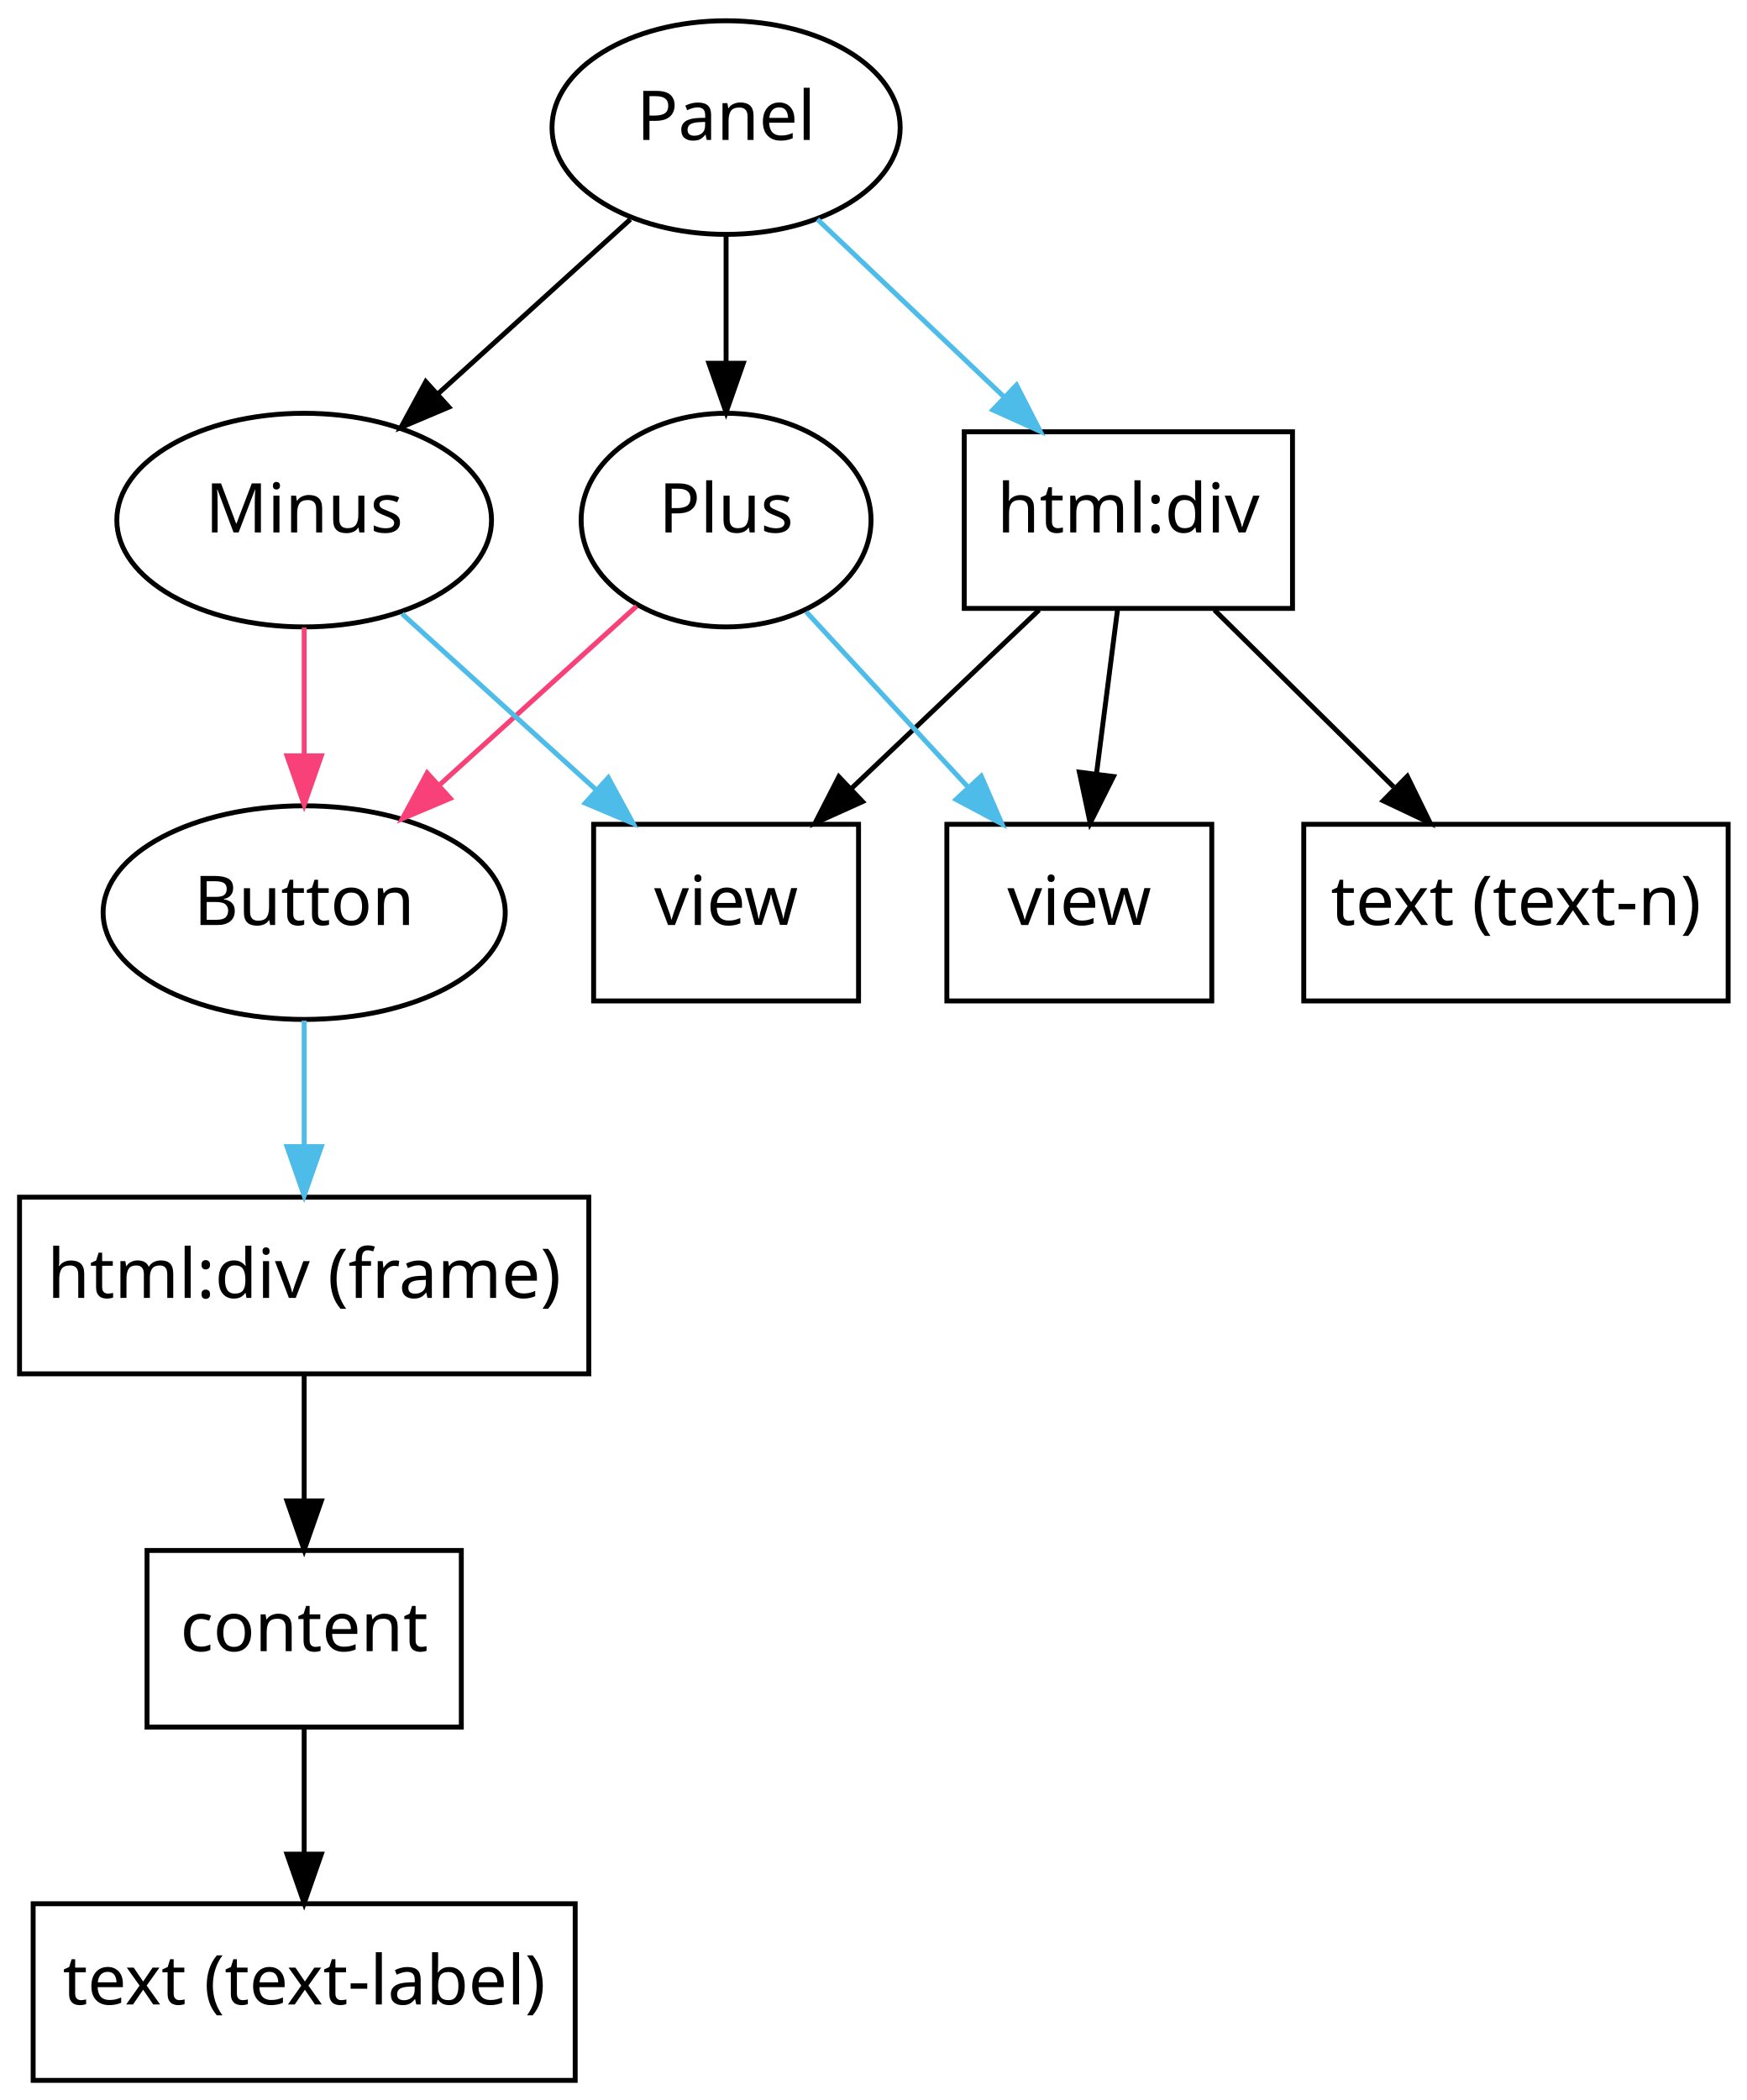
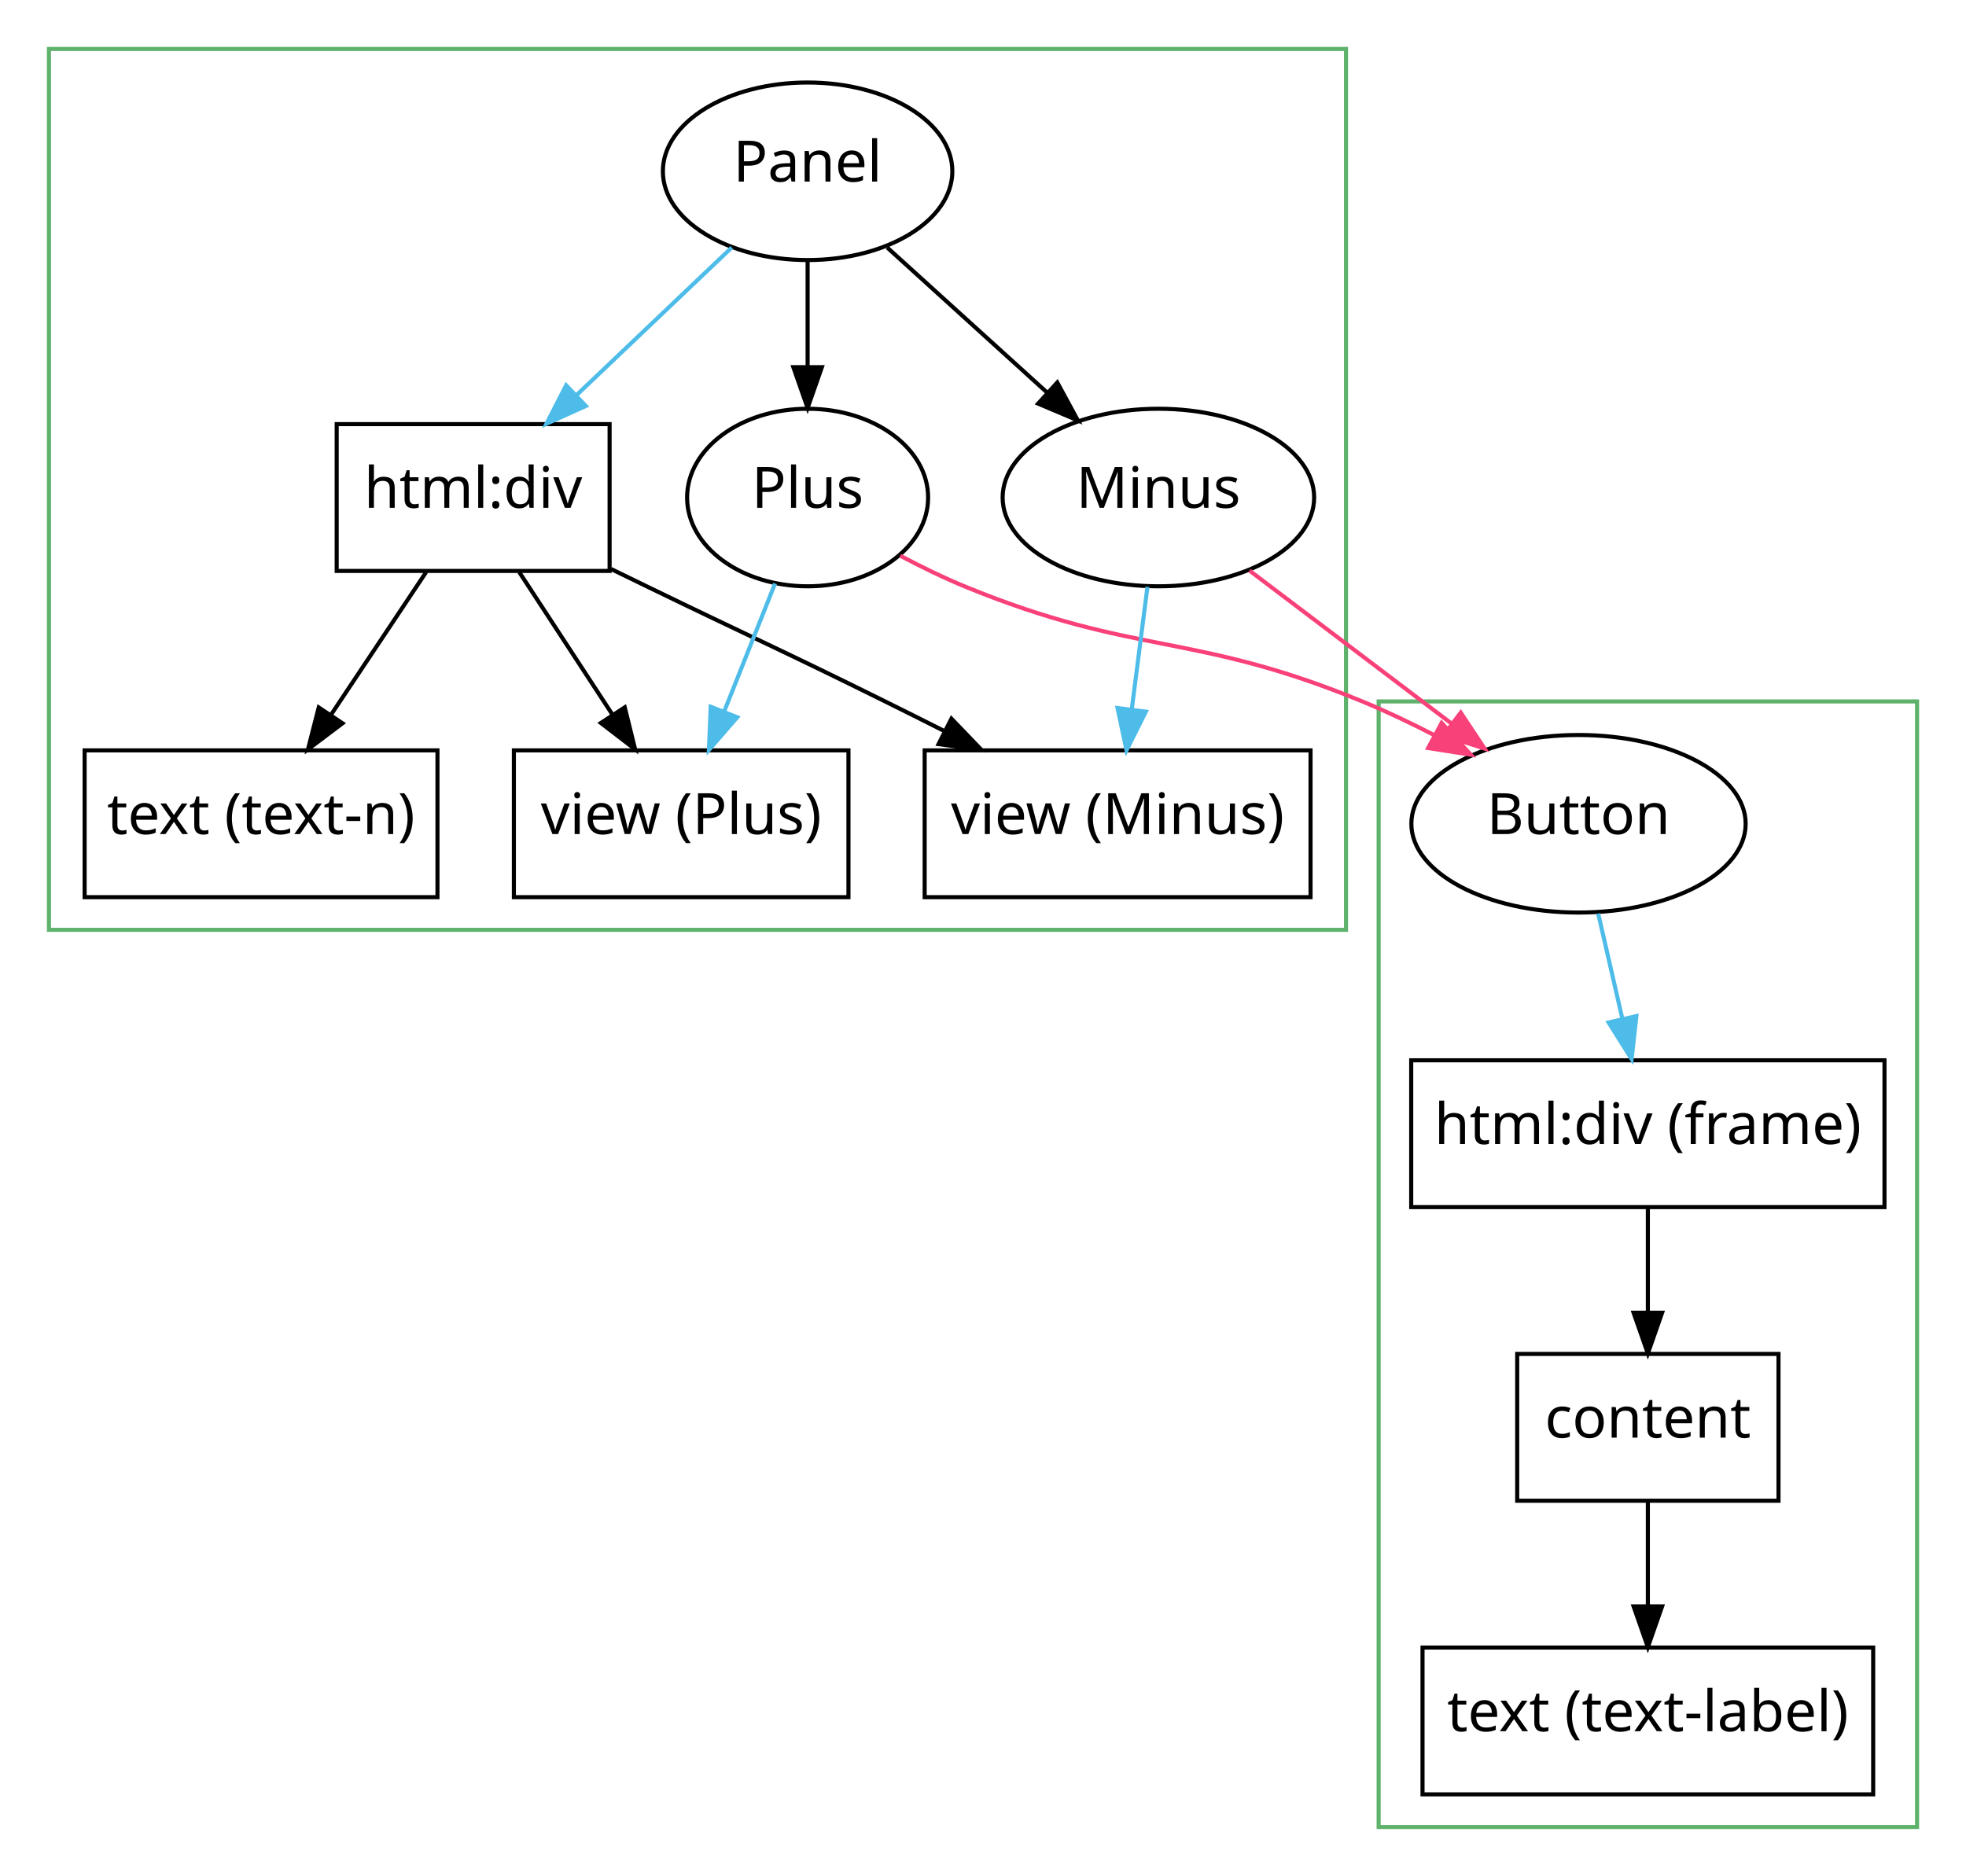
- <svg xmlns="http://www.w3.org/2000/svg" width="356pt" height="428pt" viewBox="0.00 0.00 356.00 428.00">
-   <g id="graph0" class="graph" transform="scale(1 1) rotate(0) translate(4 424)">
-     <polygon fill="white" stroke="white" points="-4,4 -4,-424 352,-424 352,4 -4,4" />
+ <svg xmlns="http://www.w3.org/2000/svg" width="482pt" height="460pt" viewBox="0.00 0.00 482.00 460.00">
+   <g id="graph0" class="graph" transform="scale(1 1) rotate(0) translate(4 456)">
+     <polygon fill="white" stroke="white" points="-4,4 -4,-456 478,-456 478,4 -4,4" />
+     <g id="clust1" class="cluster">
+       <polygon fill="none" stroke="#5eb26b" points="8,-228 8,-444 326,-444 326,-228 8,-228" />
+     </g>
+     <g id="clust2" class="cluster">
+       <polygon fill="none" stroke="#5eb26b" points="334,-8 334,-284 466,-284 466,-8 334,-8" />
+     </g>
    <g id="node1" class="node">
-       <polygon fill="none" stroke="black" points="259.455,-336 192.545,-336 192.545,-300 259.455,-300 259.455,-336" />
-       <text text-anchor="middle" x="226" y="-315.474" font-family="Avenir Next" font-size="14.00">html:div</text>
+       <polygon fill="none" stroke="black" points="145.455,-352 78.544,-352 78.544,-316 145.455,-316 145.455,-352" />
+       <text text-anchor="middle" x="112" y="-331.474" font-family="Avenir Next" font-size="14.00">html:div</text>
    </g>
    <g id="node2" class="node">
-       <polygon fill="none" stroke="black" points="171,-256 117,-256 117,-220 171,-220 171,-256" />
-       <text text-anchor="middle" x="144" y="-235.474" font-family="Avenir Next" font-size="14.00">view</text>
+       <polygon fill="none" stroke="black" points="317.304,-272 222.696,-272 222.696,-236 317.304,-236 317.304,-272" />
+       <text text-anchor="middle" x="270" y="-251.474" font-family="Avenir Next" font-size="14.00">view (Minus)</text>
    </g>
    <g id="edge1" class="edge">
-       <path fill="none" stroke="black" d="M207.802,-299.689C196.548,-288.985 181.935,-275.084 169.533,-263.288" />
-       <polygon fill="black" stroke="black" points="171.805,-260.619 162.148,-256.262 166.981,-265.69 171.805,-260.619" />
+       <path fill="none" stroke="black" d="M145.794,-316.478C148.906,-314.962 152.011,-313.452 155,-312 180.749,-299.497 187.354,-296.713 213,-284 217.668,-281.686 222.539,-279.246 227.383,-276.804" />
+       <polygon fill="black" stroke="black" points="229.261,-279.777 236.603,-272.138 226.1,-273.531 229.261,-279.777" />
    </g>
    <g id="node3" class="node">
-       <polygon fill="none" stroke="black" points="243,-256 189,-256 189,-220 243,-220 243,-256" />
-       <text text-anchor="middle" x="216" y="-235.474" font-family="Avenir Next" font-size="14.00">view</text>
+       <polygon fill="none" stroke="black" points="204.013,-272 121.987,-272 121.987,-236 204.013,-236 204.013,-272" />
+       <text text-anchor="middle" x="163" y="-251.474" font-family="Avenir Next" font-size="14.00">view (Plus)</text>
    </g>
    <g id="edge3" class="edge">
-       <path fill="none" stroke="black" d="M223.781,-299.689C222.525,-289.894 220.926,-277.422 219.504,-266.335" />
-       <polygon fill="black" stroke="black" points="222.956,-265.736 218.213,-256.262 216.013,-266.626 222.956,-265.736" />
+       <path fill="none" stroke="black" d="M123.319,-315.689C130.053,-305.389 138.723,-292.129 146.241,-280.632" />
+       <polygon fill="black" stroke="black" points="149.17,-282.547 151.713,-272.262 143.311,-278.717 149.17,-282.547" />
    </g>
    <g id="node4" class="node">
-       <polygon fill="none" stroke="black" points="348.252,-256 261.748,-256 261.748,-220 348.252,-220 348.252,-256" />
-       <text text-anchor="middle" x="305" y="-235.474" font-family="Avenir Next" font-size="14.00">text (text-n)</text>
+       <polygon fill="none" stroke="black" points="103.252,-272 16.748,-272 16.748,-236 103.252,-236 103.252,-272" />
+       <text text-anchor="middle" x="60" y="-251.474" font-family="Avenir Next" font-size="14.00">text (text-n)</text>
    </g>
    <g id="edge2" class="edge">
-       <path fill="none" stroke="black" d="M243.533,-299.689C254.272,-289.086 268.188,-275.346 280.062,-263.622" />
-       <polygon fill="black" stroke="black" points="282.859,-265.779 287.516,-256.262 277.941,-260.798 282.859,-265.779" />
+       <path fill="none" stroke="black" d="M100.46,-315.689C93.593,-305.389 84.753,-292.129 77.088,-280.632" />
+       <polygon fill="black" stroke="black" points="79.968,-278.641 71.508,-272.262 74.143,-282.524 79.968,-278.641" />
    </g>
    <g id="node5" class="node">
-       <ellipse fill="none" stroke="black" cx="144" cy="-398" rx="35.484" ry="21.769" />
-       <text text-anchor="middle" x="144" y="-395.474" font-family="Avenir Next" font-size="14.00">Panel</text>
+       <ellipse fill="none" stroke="black" cx="194" cy="-414" rx="35.484" ry="21.769" />
+       <text text-anchor="middle" x="194" y="-411.474" font-family="Avenir Next" font-size="14.00">Panel</text>
    </g>
    <g id="edge4" class="edge">
-       <path fill="none" stroke="#4dbce9" d="M162.607,-379.301C173.877,-368.581 188.403,-354.763 200.706,-343.06" />
-       <polygon fill="#4dbce9" stroke="#4dbce9" points="203.197,-345.521 208.03,-336.093 198.372,-340.45 203.197,-345.521" />
+       <path fill="none" stroke="#4dbce9" d="M175.393,-395.301C164.123,-384.581 149.597,-370.763 137.294,-359.06" />
+       <polygon fill="#4dbce9" stroke="#4dbce9" points="139.628,-356.45 129.97,-352.093 134.803,-361.521 139.628,-356.45" />
    </g>
    <g id="node6" class="node">
-       <ellipse fill="none" stroke="black" cx="144" cy="-318" rx="29.545" ry="21.769" />
-       <text text-anchor="middle" x="144" y="-315.474" font-family="Avenir Next" font-size="14.00">Plus</text>
+       <ellipse fill="none" stroke="black" cx="194" cy="-334" rx="29.545" ry="21.769" />
+       <text text-anchor="middle" x="194" y="-331.474" font-family="Avenir Next" font-size="14.00">Plus</text>
    </g>
    <g id="edge7" class="edge">
-       <path fill="none" stroke="black" d="M144,-376.097C144,-368.141 144,-358.894 144,-350.188" />
-       <polygon fill="black" stroke="black" points="147.5,-349.96 144,-339.96 140.5,-349.96 147.5,-349.96" />
+       <path fill="none" stroke="black" d="M194,-392.097C194,-384.141 194,-374.894 194,-366.188" />
+       <polygon fill="black" stroke="black" points="197.5,-365.96 194,-355.96 190.5,-365.96 197.5,-365.96" />
    </g>
    <g id="node7" class="node">
-       <ellipse fill="none" stroke="black" cx="58" cy="-318" rx="38.188" ry="21.769" />
-       <text text-anchor="middle" x="58" y="-315.474" font-family="Avenir Next" font-size="14.00">Minus</text>
+       <ellipse fill="none" stroke="black" cx="280" cy="-334" rx="38.188" ry="21.769" />
+       <text text-anchor="middle" x="280" y="-331.474" font-family="Avenir Next" font-size="14.00">Minus</text>
    </g>
    <g id="edge8" class="edge">
-       <path fill="none" stroke="black" d="M124.485,-379.301C112.912,-368.804 98.064,-355.338 85.337,-343.794" />
-       <polygon fill="black" stroke="black" points="87.494,-341.025 77.735,-336.899 82.791,-346.21 87.494,-341.025" />
+       <path fill="none" stroke="black" d="M213.515,-395.301C225.088,-384.804 239.936,-371.338 252.663,-359.794" />
+       <polygon fill="black" stroke="black" points="255.209,-362.21 260.265,-352.899 250.506,-357.025 255.209,-362.21" />
    </g>
    <g id="edge5" class="edge">
-       <path fill="none" stroke="#4dbce9" d="M160.338,-299.301C170.047,-288.783 182.508,-275.283 193.177,-263.725" />
-       <polygon fill="#4dbce9" stroke="#4dbce9" points="196.011,-265.815 200.222,-256.093 190.867,-261.067 196.011,-265.815" />
+       <path fill="none" stroke="#4dbce9" d="M186.017,-312.913C182.21,-303.335 177.606,-291.749 173.518,-281.465" />
+       <polygon fill="#4dbce9" stroke="#4dbce9" points="176.747,-280.112 169.801,-272.111 170.242,-282.697 176.747,-280.112" />
    </g>
    <g id="node8" class="node">
-       <ellipse fill="none" stroke="black" cx="58" cy="-238" rx="40.98" ry="21.769" />
-       <text text-anchor="middle" x="58" y="-235.474" font-family="Avenir Next" font-size="14.00">Button</text>
+       <ellipse fill="none" stroke="black" cx="383" cy="-254" rx="40.98" ry="21.769" />
+       <text text-anchor="middle" x="383" y="-251.474" font-family="Avenir Next" font-size="14.00">Button</text>
    </g>
    <g id="edge13" class="edge">
-       <path fill="none" stroke="#f94179" d="M125.762,-300.458C114.056,-289.842 98.637,-275.857 85.465,-263.91" />
-       <polygon fill="#f94179" stroke="#f94179" points="87.773,-261.278 78.014,-257.152 83.07,-266.463 87.773,-261.278" />
+       <path fill="none" stroke="#f94179" d="M216.704,-319.729C221.953,-316.956 227.589,-314.208 233,-312 274.545,-295.045 288.513,-301.095 330,-284 335.855,-281.587 341.896,-278.7 347.71,-275.696" />
+       <polygon fill="#f94179" stroke="#f94179" points="349.44,-278.739 356.6,-270.93 346.133,-272.57 349.44,-278.739" />
    </g>
    <g id="edge6" class="edge">
-       <path fill="none" stroke="#4dbce9" d="M77.946,-298.909C89.698,-288.25 104.712,-274.633 117.456,-263.075" />
-       <polygon fill="#4dbce9" stroke="#4dbce9" points="119.991,-265.501 125.047,-256.19 115.289,-260.315 119.991,-265.501" />
+       <path fill="none" stroke="#4dbce9" d="M277.32,-312.097C276.139,-302.885 274.736,-291.941 273.476,-282.111" />
+       <polygon fill="#4dbce9" stroke="#4dbce9" points="276.925,-281.49 272.182,-272.017 269.982,-282.38 276.925,-281.49" />
    </g>
    <g id="edge12" class="edge">
-       <path fill="none" stroke="#f94179" d="M58,-296.097C58,-288.141 58,-278.894 58,-270.188" />
-       <polygon fill="#f94179" stroke="#f94179" points="61.5,-269.96 58,-259.96 54.5,-269.96 61.5,-269.96" />
+       <path fill="none" stroke="#f94179" d="M302.349,-316.075C316.86,-305.087 335.974,-290.612 351.952,-278.512" />
+       <polygon fill="#f94179" stroke="#f94179" points="354.122,-281.259 359.981,-272.432 349.896,-275.679 354.122,-281.259" />
    </g>
    <g id="node9" class="node">
-       <polygon fill="none" stroke="black" points="116.017,-180 -0.017,-180 -0.017,-144 116.017,-144 116.017,-180" />
-       <text text-anchor="middle" x="58" y="-159.474" font-family="Avenir Next" font-size="14.00">html:div (frame)</text>
+       <polygon fill="none" stroke="black" points="458.017,-196 341.983,-196 341.983,-160 458.017,-160 458.017,-196" />
+       <text text-anchor="middle" x="400" y="-175.474" font-family="Avenir Next" font-size="14.00">html:div (frame)</text>
    </g>
    <g id="edge9" class="edge">
-       <path fill="none" stroke="#4dbce9" d="M58,-215.993C58,-208.061 58,-198.915 58,-190.478" />
-       <polygon fill="#4dbce9" stroke="#4dbce9" points="61.5,-190.315 58,-180.315 54.5,-190.315 61.5,-190.315" />
+       <path fill="none" stroke="#4dbce9" d="M387.826,-231.993C389.668,-223.973 391.796,-214.712 393.752,-206.197" />
+       <polygon fill="#4dbce9" stroke="#4dbce9" points="397.194,-206.844 396.022,-196.315 390.372,-205.277 397.194,-206.844" />
    </g>
    <g id="node10" class="node">
-       <polygon fill="none" stroke="black" points="90.031,-108 25.969,-108 25.969,-72 90.031,-72 90.031,-108" />
-       <text text-anchor="middle" x="58" y="-87.474" font-family="Avenir Next" font-size="14.00">content</text>
+       <polygon fill="none" stroke="black" points="432.031,-124 367.969,-124 367.969,-88 432.031,-88 432.031,-124" />
+       <text text-anchor="middle" x="400" y="-103.474" font-family="Avenir Next" font-size="14.00">content</text>
    </g>
    <g id="edge10" class="edge">
-       <path fill="none" stroke="black" d="M58,-143.697C58,-135.983 58,-126.712 58,-118.112" />
-       <polygon fill="black" stroke="black" points="61.5,-118.104 58,-108.104 54.5,-118.104 61.5,-118.104" />
+       <path fill="none" stroke="black" d="M400,-159.697C400,-151.983 400,-142.712 400,-134.112" />
+       <polygon fill="black" stroke="black" points="403.5,-134.104 400,-124.104 396.5,-134.104 403.5,-134.104" />
    </g>
    <g id="node11" class="node">
-       <polygon fill="none" stroke="black" points="113.243,-36 2.757,-36 2.757,-0 113.243,-0 113.243,-36" />
-       <text text-anchor="middle" x="58" y="-15.474" font-family="Avenir Next" font-size="14.00">text (text-label)</text>
+       <polygon fill="none" stroke="black" points="455.243,-52 344.757,-52 344.757,-16 455.243,-16 455.243,-52" />
+       <text text-anchor="middle" x="400" y="-31.474" font-family="Avenir Next" font-size="14.00">text (text-label)</text>
    </g>
    <g id="edge11" class="edge">
-       <path fill="none" stroke="black" d="M58,-71.697C58,-63.983 58,-54.712 58,-46.112" />
-       <polygon fill="black" stroke="black" points="61.5,-46.104 58,-36.104 54.5,-46.104 61.5,-46.104" />
+       <path fill="none" stroke="black" d="M400,-87.697C400,-79.983 400,-70.713 400,-62.112" />
+       <polygon fill="black" stroke="black" points="403.5,-62.104 400,-52.104 396.5,-62.104 403.5,-62.104" />
    </g>
  </g>
</svg>
